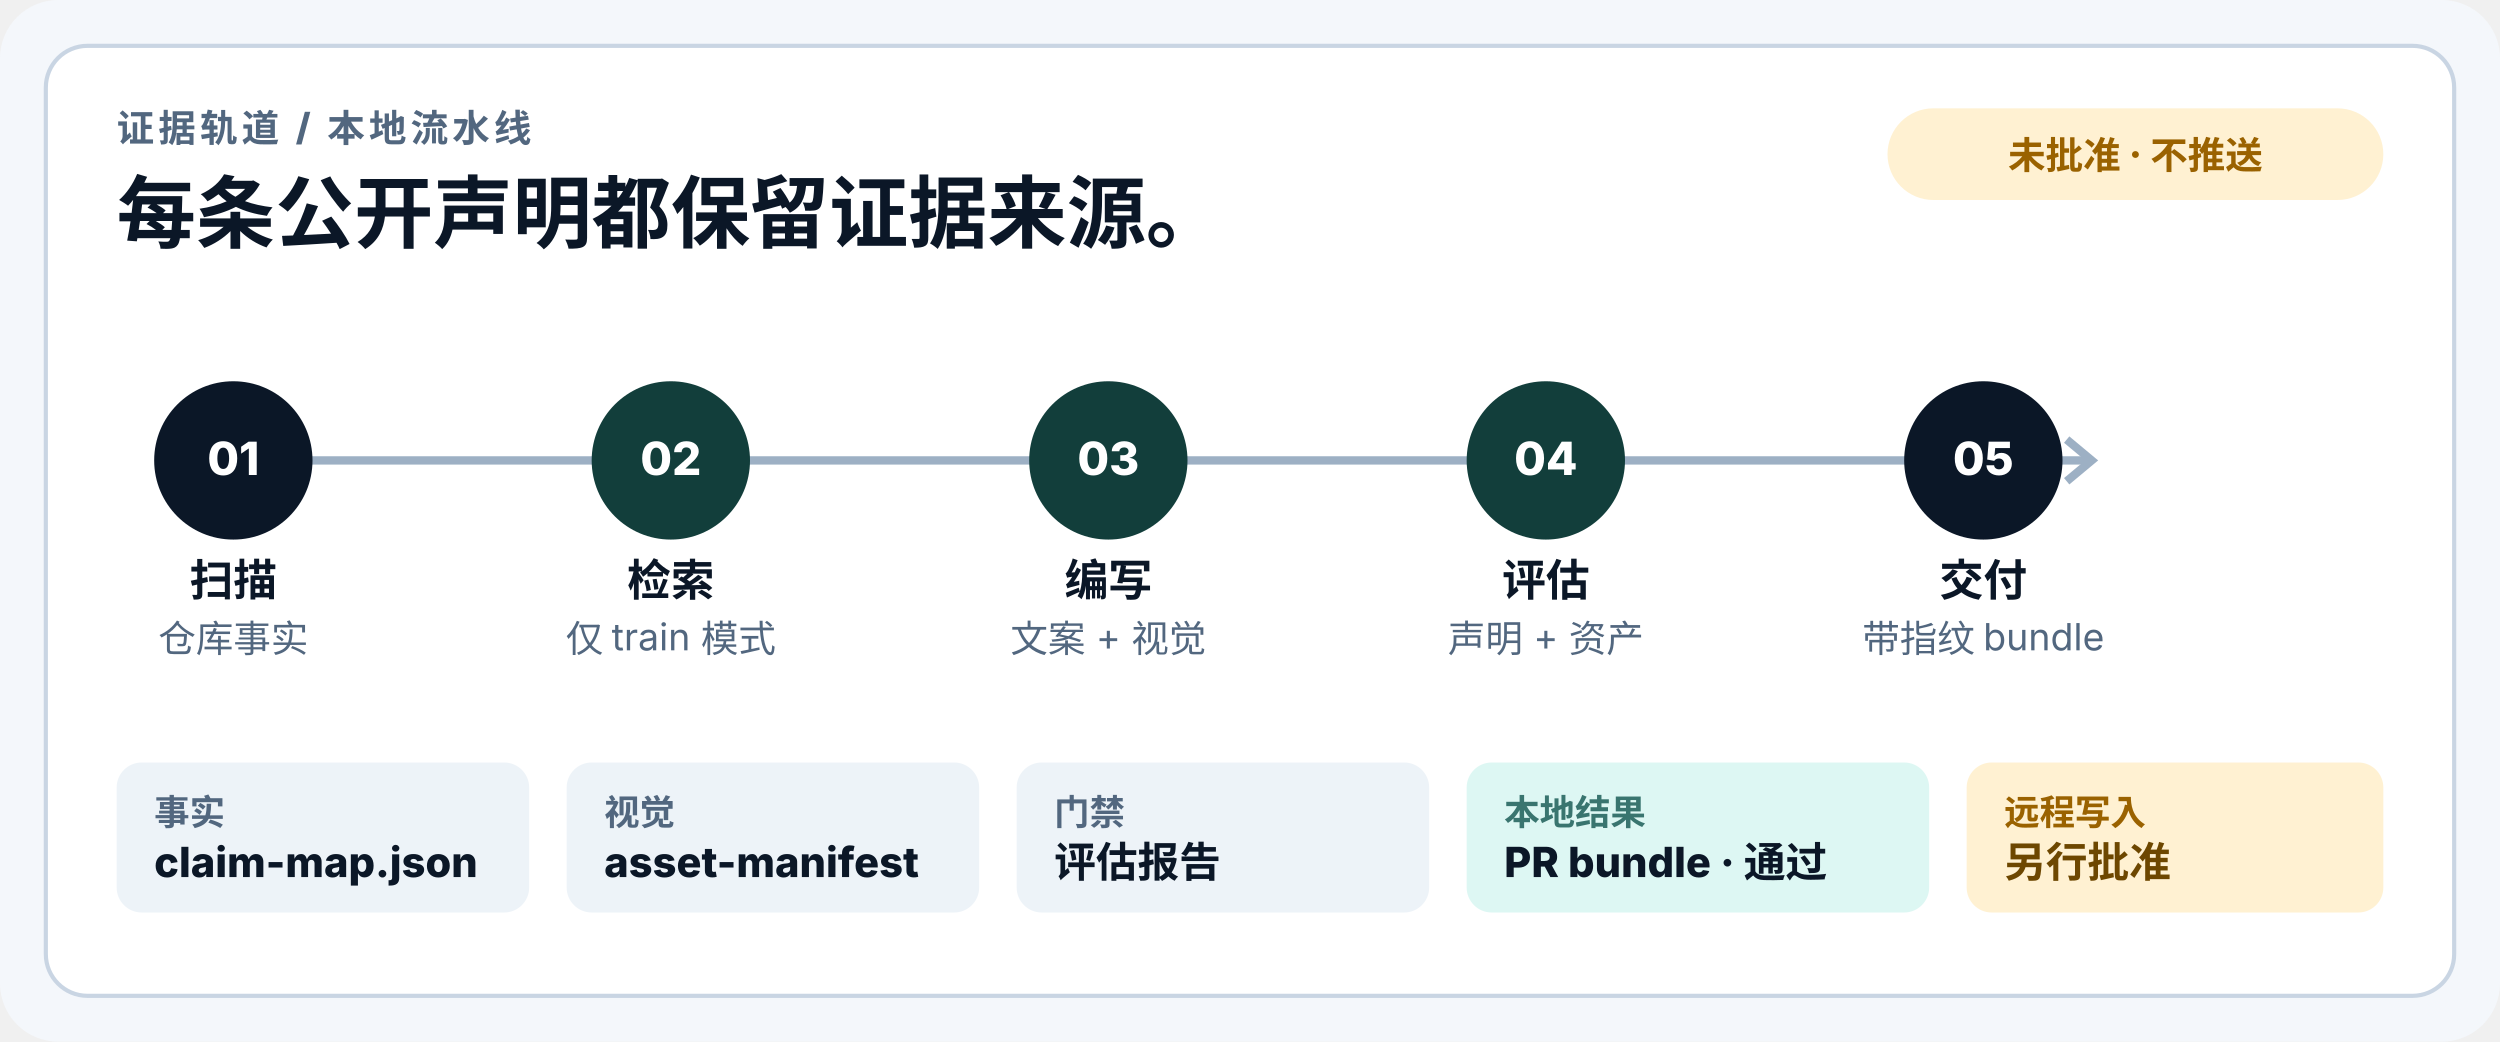
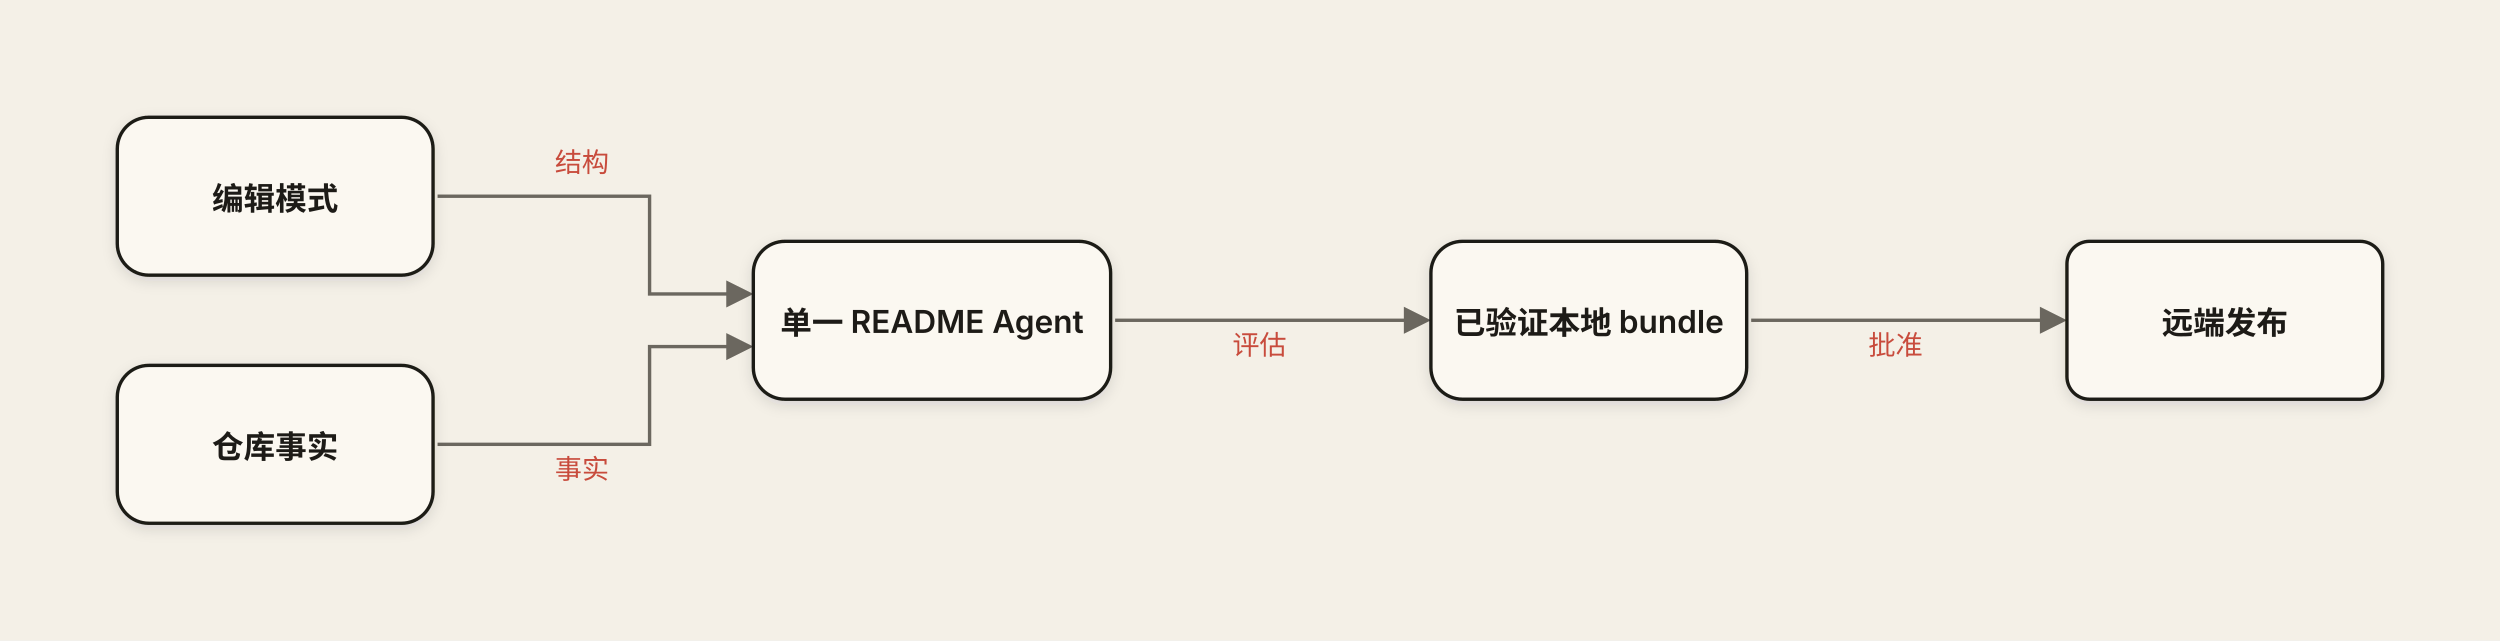
- <svg xmlns="http://www.w3.org/2000/svg" width="1200" height="500" viewBox="0 0 1200 500" data-readme-language="zh" role="img" aria-labelledby="title desc">
-   <rect width="1200" height="500" rx="28" fill="#F4F7FB" />
-   <rect x="22" y="22" width="1156" height="456" rx="20" fill="#FFFFFF" stroke="#C9D5E3" stroke-width="2" />
-   <g font-family="-apple-system, BlinkMacSystemFont, 'Segoe UI', 'PingFang SC', sans-serif">
-     <text x="56" y="68" fill="#52677F" font-size="18" font-weight="800" letter-spacing="2">证据轨道 / 本地流水线</text>
-     <text x="56" y="116" fill="#0B1727" font-size="38" font-weight="800">每条公开声明都保留证据来源。</text>
-     <rect x="906" y="52" width="238" height="44" rx="22" fill="#FFF1D2" />
-     <text x="1025" y="81" fill="#9A6200" font-size="18" font-weight="800" text-anchor="middle">未批准 · 不推送</text>
-     <path d="M112 221H1002" stroke="#9DB0C4" stroke-width="4" />
-     <path d="m992 211 12 10-12 10" fill="none" stroke="#9DB0C4" stroke-width="4" />
-     <g id="stages">
-       <g transform="translate(56 174)">
-         <circle cx="56" cy="47" r="38" fill="#0B1727" />
-         <text x="56" y="54" fill="#FFFFFF" font-size="22" font-weight="800" text-anchor="middle">01</text>
-         <text x="56" y="112" fill="#0B1727" font-size="21" font-weight="800" text-anchor="middle">扫描</text>
-         <text x="56" y="139" fill="#52677F" font-size="18" text-anchor="middle">仓库事实</text>
-       </g>
-       <g transform="translate(266 174)">
-         <circle cx="56" cy="47" r="38" fill="#123E3B" />
-         <text x="56" y="54" fill="#FFFFFF" font-size="22" font-weight="800" text-anchor="middle">02</text>
-         <text x="56" y="112" fill="#0B1727" font-size="21" font-weight="800" text-anchor="middle">检索</text>
-         <text x="56" y="139" fill="#52677F" font-size="18" text-anchor="middle">仅 train 模式</text>
-       </g>
-       <g transform="translate(476 174)">
-         <circle cx="56" cy="47" r="38" fill="#123E3B" />
-         <text x="56" y="54" fill="#FFFFFF" font-size="22" font-weight="800" text-anchor="middle">03</text>
-         <text x="56" y="112" fill="#0B1727" font-size="21" font-weight="800" text-anchor="middle">编写</text>
-         <text x="56" y="139" fill="#52677F" font-size="18" text-anchor="middle">文案 + 视觉</text>
-       </g>
-       <g transform="translate(686 174)">
-         <circle cx="56" cy="47" r="38" fill="#123E3B" />
-         <text x="56" y="54" fill="#FFFFFF" font-size="22" font-weight="800" text-anchor="middle">04</text>
-         <text x="56" y="112" fill="#0B1727" font-size="21" font-weight="800" text-anchor="middle">评估</text>
-         <text x="56" y="139" fill="#52677F" font-size="18" text-anchor="middle">声明 + 资产</text>
-       </g>
-       <g transform="translate(896 174)">
-         <circle cx="56" cy="47" r="38" fill="#0B1727" />
-         <text x="56" y="54" fill="#FFFFFF" font-size="22" font-weight="800" text-anchor="middle">05</text>
-         <text x="56" y="112" fill="#0B1727" font-size="21" font-weight="800" text-anchor="middle">交付</text>
-         <text x="56" y="139" fill="#52677F" font-size="18" text-anchor="middle">带指纹 bundle</text>
-       </g>
+ <svg xmlns="http://www.w3.org/2000/svg" width="1108.419" height="284" viewBox="0 0 1108.419 284" role="img" aria-label="证据约束的 README 工作流">
+   <defs>
+     <marker id="arrow-solid" viewBox="0 0 12 12" refX="10" refY="6" markerWidth="8" markerHeight="8" orient="auto">
+       <path d="M 0 0 L 12 6 L 0 12 z" fill="#6B675F" />
+     </marker>
+     <marker id="arrow-open-solid" viewBox="0 0 12 12" refX="9" refY="6" markerWidth="8" markerHeight="8" orient="auto">
+       <path d="M 0 1 L 11 6 L 0 11" fill="none" stroke="#6B675F" stroke-width="2" />
+     </marker>
+     <marker id="arrow-dependency-solid" viewBox="0 0 12 12" refX="9" refY="6" markerWidth="8" markerHeight="8" orient="auto">
+       <path d="M 0 1 L 11 6 L 0 11" fill="none" stroke="#6B675F" stroke-width="2" stroke-dasharray="0" />
+     </marker>
+     <marker id="arrow-inheritance-solid" viewBox="0 0 14 14" refX="12" refY="7" markerWidth="10" markerHeight="10" orient="auto">
+       <path d="M 0 1 L 14 7 L 0 13 z" fill="#F4F0E7" stroke="#6B675F" stroke-width="2" />
+     </marker>
+     <marker id="arrow-composition-solid" viewBox="0 0 18 14" refX="14" refY="7" markerWidth="12" markerHeight="10" orient="auto">
+       <path d="M 0 7 L 8 1 L 16 7 L 8 13 z" fill="#6B675F" stroke="#6B675F" stroke-width="2" />
+     </marker>
+     <marker id="arrow-aggregation-solid" viewBox="0 0 18 14" refX="14" refY="7" markerWidth="12" markerHeight="10" orient="auto">
+       <path d="M 0 7 L 8 1 L 16 7 L 8 13 z" fill="#F4F0E7" stroke="#6B675F" stroke-width="2" />
+     </marker>
+     <marker id="arrow-crow-solid" viewBox="0 0 24 20" refX="20" refY="10" markerWidth="14" markerHeight="14" orient="auto">
+       <path d="M 0 10 L 22 10 M 12 10 L 22 0 M 12 10 L 22 20" fill="none" stroke="#6B675F" stroke-width="2" stroke-linecap="round" stroke-linejoin="round" />
+     </marker>
+     <marker id="arrow-crow-one-solid" viewBox="0 0 24 20" refX="20" refY="10" markerWidth="14" markerHeight="14" orient="auto">
+       <path d="M 0 10 L 22 10 M 12 10 L 22 0 M 12 10 L 22 20 M 12 2 L 12 18" fill="none" stroke="#6B675F" stroke-width="2" stroke-linecap="round" stroke-linejoin="round" />
+     </marker>
+     <marker id="arrow-crow-zero-many-solid" viewBox="0 0 24 20" refX="20" refY="10" markerWidth="14" markerHeight="14" orient="auto">
+       <path d="M 0 10 L 4 10 M 12 10 L 22 10 M 12 10 L 22 0 M 12 10 L 22 20 M 4 10 a 4 4 0 1 1 8 0 a 4 4 0 1 1 -8 0" fill="none" stroke="#6B675F" stroke-width="2" stroke-linecap="round" stroke-linejoin="round" />
+     </marker>
+     <marker id="arrow-zero-one-solid" viewBox="0 0 24 20" refX="20" refY="10" markerWidth="14" markerHeight="14" orient="auto">
+       <path d="M 0 10 L 8 10 M 16 10 L 22 10 M 8 10 a 4 4 0 1 1 8 0 a 4 4 0 1 1 -8 0 M 18 2 L 18 18" fill="none" stroke="#6B675F" stroke-width="2" stroke-linecap="round" stroke-linejoin="round" />
+     </marker>
+     <marker id="arrow-one-one-solid" viewBox="0 0 24 20" refX="20" refY="10" markerWidth="14" markerHeight="14" orient="auto">
+       <path d="M 0 10 L 22 10 M 12 2 L 12 18 M 18 2 L 18 18" fill="none" stroke="#6B675F" stroke-width="2" stroke-linecap="round" stroke-linejoin="round" />
+     </marker>
+     <marker id="arrow-dashed" viewBox="0 0 12 12" refX="10" refY="6" markerWidth="8" markerHeight="8" orient="auto">
+       <path d="M 0 0 L 12 6 L 0 12 z" fill="#6B675F" />
+     </marker>
+     <marker id="arrow-open-dashed" viewBox="0 0 12 12" refX="9" refY="6" markerWidth="8" markerHeight="8" orient="auto">
+       <path d="M 0 1 L 11 6 L 0 11" fill="none" stroke="#6B675F" stroke-width="2" />
+     </marker>
+     <marker id="arrow-dependency-dashed" viewBox="0 0 12 12" refX="9" refY="6" markerWidth="8" markerHeight="8" orient="auto">
+       <path d="M 0 1 L 11 6 L 0 11" fill="none" stroke="#6B675F" stroke-width="2" stroke-dasharray="0" />
+     </marker>
+     <marker id="arrow-inheritance-dashed" viewBox="0 0 14 14" refX="12" refY="7" markerWidth="10" markerHeight="10" orient="auto">
+       <path d="M 0 1 L 14 7 L 0 13 z" fill="#F4F0E7" stroke="#6B675F" stroke-width="2" />
+     </marker>
+     <marker id="arrow-composition-dashed" viewBox="0 0 18 14" refX="14" refY="7" markerWidth="12" markerHeight="10" orient="auto">
+       <path d="M 0 7 L 8 1 L 16 7 L 8 13 z" fill="#6B675F" stroke="#6B675F" stroke-width="2" />
+     </marker>
+     <marker id="arrow-aggregation-dashed" viewBox="0 0 18 14" refX="14" refY="7" markerWidth="12" markerHeight="10" orient="auto">
+       <path d="M 0 7 L 8 1 L 16 7 L 8 13 z" fill="#F4F0E7" stroke="#6B675F" stroke-width="2" />
+     </marker>
+     <marker id="arrow-crow-dashed" viewBox="0 0 24 20" refX="20" refY="10" markerWidth="14" markerHeight="14" orient="auto">
+       <path d="M 0 10 L 22 10 M 12 10 L 22 0 M 12 10 L 22 20" fill="none" stroke="#6B675F" stroke-width="2" stroke-linecap="round" stroke-linejoin="round" />
+     </marker>
+     <marker id="arrow-crow-one-dashed" viewBox="0 0 24 20" refX="20" refY="10" markerWidth="14" markerHeight="14" orient="auto">
+       <path d="M 0 10 L 22 10 M 12 10 L 22 0 M 12 10 L 22 20 M 12 2 L 12 18" fill="none" stroke="#6B675F" stroke-width="2" stroke-linecap="round" stroke-linejoin="round" />
+     </marker>
+     <marker id="arrow-crow-zero-many-dashed" viewBox="0 0 24 20" refX="20" refY="10" markerWidth="14" markerHeight="14" orient="auto">
+       <path d="M 0 10 L 4 10 M 12 10 L 22 10 M 12 10 L 22 0 M 12 10 L 22 20 M 4 10 a 4 4 0 1 1 8 0 a 4 4 0 1 1 -8 0" fill="none" stroke="#6B675F" stroke-width="2" stroke-linecap="round" stroke-linejoin="round" />
+     </marker>
+     <marker id="arrow-zero-one-dashed" viewBox="0 0 24 20" refX="20" refY="10" markerWidth="14" markerHeight="14" orient="auto">
+       <path d="M 0 10 L 8 10 M 16 10 L 22 10 M 8 10 a 4 4 0 1 1 8 0 a 4 4 0 1 1 -8 0 M 18 2 L 18 18" fill="none" stroke="#6B675F" stroke-width="2" stroke-linecap="round" stroke-linejoin="round" />
+     </marker>
+     <marker id="arrow-one-one-dashed" viewBox="0 0 24 20" refX="20" refY="10" markerWidth="14" markerHeight="14" orient="auto">
+       <path d="M 0 10 L 22 10 M 12 2 L 12 18 M 18 2 L 18 18" fill="none" stroke="#6B675F" stroke-width="2" stroke-linecap="round" stroke-linejoin="round" />
+     </marker>
+     <marker id="arrow-dotted" viewBox="0 0 12 12" refX="10" refY="6" markerWidth="8" markerHeight="8" orient="auto">
+       <path d="M 0 0 L 12 6 L 0 12 z" fill="#6B675F" />
+     </marker>
+     <marker id="arrow-open-dotted" viewBox="0 0 12 12" refX="9" refY="6" markerWidth="8" markerHeight="8" orient="auto">
+       <path d="M 0 1 L 11 6 L 0 11" fill="none" stroke="#6B675F" stroke-width="2" />
+     </marker>
+     <marker id="arrow-dependency-dotted" viewBox="0 0 12 12" refX="9" refY="6" markerWidth="8" markerHeight="8" orient="auto">
+       <path d="M 0 1 L 11 6 L 0 11" fill="none" stroke="#6B675F" stroke-width="2" stroke-dasharray="0" />
+     </marker>
+     <marker id="arrow-inheritance-dotted" viewBox="0 0 14 14" refX="12" refY="7" markerWidth="10" markerHeight="10" orient="auto">
+       <path d="M 0 1 L 14 7 L 0 13 z" fill="#F4F0E7" stroke="#6B675F" stroke-width="2" />
+     </marker>
+     <marker id="arrow-composition-dotted" viewBox="0 0 18 14" refX="14" refY="7" markerWidth="12" markerHeight="10" orient="auto">
+       <path d="M 0 7 L 8 1 L 16 7 L 8 13 z" fill="#6B675F" stroke="#6B675F" stroke-width="2" />
+     </marker>
+     <marker id="arrow-aggregation-dotted" viewBox="0 0 18 14" refX="14" refY="7" markerWidth="12" markerHeight="10" orient="auto">
+       <path d="M 0 7 L 8 1 L 16 7 L 8 13 z" fill="#F4F0E7" stroke="#6B675F" stroke-width="2" />
+     </marker>
+     <marker id="arrow-crow-dotted" viewBox="0 0 24 20" refX="20" refY="10" markerWidth="14" markerHeight="14" orient="auto">
+       <path d="M 0 10 L 22 10 M 12 10 L 22 0 M 12 10 L 22 20" fill="none" stroke="#6B675F" stroke-width="2" stroke-linecap="round" stroke-linejoin="round" />
+     </marker>
+     <marker id="arrow-crow-one-dotted" viewBox="0 0 24 20" refX="20" refY="10" markerWidth="14" markerHeight="14" orient="auto">
+       <path d="M 0 10 L 22 10 M 12 10 L 22 0 M 12 10 L 22 20 M 12 2 L 12 18" fill="none" stroke="#6B675F" stroke-width="2" stroke-linecap="round" stroke-linejoin="round" />
+     </marker>
+     <marker id="arrow-crow-zero-many-dotted" viewBox="0 0 24 20" refX="20" refY="10" markerWidth="14" markerHeight="14" orient="auto">
+       <path d="M 0 10 L 4 10 M 12 10 L 22 10 M 12 10 L 22 0 M 12 10 L 22 20 M 4 10 a 4 4 0 1 1 8 0 a 4 4 0 1 1 -8 0" fill="none" stroke="#6B675F" stroke-width="2" stroke-linecap="round" stroke-linejoin="round" />
+     </marker>
+     <marker id="arrow-zero-one-dotted" viewBox="0 0 24 20" refX="20" refY="10" markerWidth="14" markerHeight="14" orient="auto">
+       <path d="M 0 10 L 8 10 M 16 10 L 22 10 M 8 10 a 4 4 0 1 1 8 0 a 4 4 0 1 1 -8 0 M 18 2 L 18 18" fill="none" stroke="#6B675F" stroke-width="2" stroke-linecap="round" stroke-linejoin="round" />
+     </marker>
+     <marker id="arrow-one-one-dotted" viewBox="0 0 24 20" refX="20" refY="10" markerWidth="14" markerHeight="14" orient="auto">
+       <path d="M 0 10 L 22 10 M 12 2 L 12 18 M 18 2 L 18 18" fill="none" stroke="#6B675F" stroke-width="2" stroke-linecap="round" stroke-linejoin="round" />
+     </marker>
+     <filter id="glyphic-shadow" x="-20%" y="-20%" width="140%" height="140%">
+       <feDropShadow dx="0" dy="2" stdDeviation="3" flood-color="#0f172a" flood-opacity="0.12" />
+     </filter>
+   </defs>
+   <rect x="0" y="0" width="1108.419" height="284" fill="#F4F0E7" />
+   <g transform="translate(40, 40)">
+     <path d="M 154 157 L 248 157 L 248 113.667 L 292 113.667" fill="none" stroke="#6B675F" stroke-width="1.5" marker-end="url(#arrow-solid)" />
+     <path d="M 154 47 L 248 47 L 248 90.333 L 292 90.333" fill="none" stroke="#6B675F" stroke-width="1.5" marker-end="url(#arrow-solid)" />
+     <path d="M 454.419 102 L 592.419 102" fill="none" stroke="#6B675F" stroke-width="1.5" marker-end="url(#arrow-solid)" />
+     <path d="M 736.419 102 L 874.419 102" fill="none" stroke="#6B675F" stroke-width="1.5" marker-end="url(#arrow-solid)" />
+     <rect x="12" y="122" width="140" height="70" rx="14" ry="14" fill="#FBF8F1" stroke="#1D1B17" stroke-width="1.5" filter="url(#glyphic-shadow)" />
+     <rect x="12" y="12" width="140" height="70" rx="14" ry="14" fill="#FBF8F1" stroke="#1D1B17" stroke-width="1.5" filter="url(#glyphic-shadow)" />
+     <rect x="294" y="67" width="158.419" height="70" rx="14" ry="14" fill="#FBF8F1" stroke="#1D1B17" stroke-width="1.5" filter="url(#glyphic-shadow)" />
+     <rect x="594.419" y="67" width="140" height="70" rx="14" ry="14" fill="#FBF8F1" stroke="#1D1B17" stroke-width="1.5" filter="url(#glyphic-shadow)" />
+     <rect x="876.419" y="67" width="140" height="70" rx="10" ry="10" fill="#FBF8F1" stroke="#1D1B17" stroke-width="1.5" filter="url(#glyphic-shadow)" />
+     <g>
+       <text x="82" y="157" text-anchor="middle" dominant-baseline="central" font-family="Inter, system-ui, sans-serif" font-size="14" font-weight="600" fill="#1D1B17">仓库事实</text>
    </g>
-     <g id="artifacts" transform="translate(56 366)">
-       <rect width="198" height="72" rx="12" fill="#EDF3F8" />
-       <text x="18" y="30" fill="#52677F" font-size="17" font-weight="700">事实</text>
-       <text x="18" y="55" fill="#0B1727" font-size="20" font-weight="800">claim-map.json</text>
-       <rect x="216" width="198" height="72" rx="12" fill="#EDF3F8" />
-       <text x="234" y="30" fill="#52677F" font-size="17" font-weight="700">视觉</text>
-       <text x="234" y="55" fill="#0B1727" font-size="20" font-weight="800">asset-manifest</text>
-       <rect x="432" width="198" height="72" rx="12" fill="#EDF3F8" />
-       <text x="450" y="30" fill="#52677F" font-size="17" font-weight="700">门禁</text>
-       <text x="450" y="55" fill="#0B1727" font-size="20" font-weight="800">评估报告</text>
-       <rect x="648" width="222" height="72" rx="12" fill="#DDF7F3" />
-       <text x="666" y="30" fill="#39756F" font-size="17" font-weight="700">本地结果</text>
-       <text x="666" y="55" fill="#0B1727" font-size="20" font-weight="800">PR bundle · 通过</text>
-       <rect x="888" width="200" height="72" rx="12" fill="#FFF1D2" />
-       <text x="906" y="30" fill="#9A6200" font-size="17" font-weight="700">远程写入</text>
-       <text x="906" y="55" fill="#6D4700" font-size="20" font-weight="800">另行批准</text>
+     <g>
+       <text x="82" y="47" text-anchor="middle" dominant-baseline="central" font-family="Inter, system-ui, sans-serif" font-size="14" font-weight="600" fill="#1D1B17">编辑模式</text>
    </g>
+     <g>
+       <text x="373.21" y="102" text-anchor="middle" dominant-baseline="central" font-family="Inter, system-ui, sans-serif" font-size="14" font-weight="600" fill="#1D1B17">单一 README Agent</text>
+     </g>
+     <g>
+       <text x="664.419" y="102" text-anchor="middle" dominant-baseline="central" font-family="Inter, system-ui, sans-serif" font-size="14" font-weight="600" fill="#1D1B17">已验证本地 bundle</text>
+     </g>
+     <g>
+       <text x="946.419" y="102" text-anchor="middle" dominant-baseline="central" font-family="Inter, system-ui, sans-serif" font-size="14" font-weight="600" fill="#1D1B17">远端发布</text>
+     </g>
+     <text x="218" y="167" text-anchor="middle" dominant-baseline="central" font-family="Inter, system-ui, sans-serif" font-size="12" font-weight="500" fill="#C84B3C">事实</text>
+     <text x="218" y="31" text-anchor="middle" dominant-baseline="central" font-family="Inter, system-ui, sans-serif" font-size="12" font-weight="500" fill="#C84B3C">结构</text>
+     <text x="518.419" y="112" text-anchor="middle" dominant-baseline="central" font-family="Inter, system-ui, sans-serif" font-size="12" font-weight="500" fill="#C84B3C">评估</text>
+     <text x="800.419" y="112" text-anchor="middle" dominant-baseline="central" font-family="Inter, system-ui, sans-serif" font-size="12" font-weight="500" fill="#C84B3C">批准</text>
  </g>
</svg>
